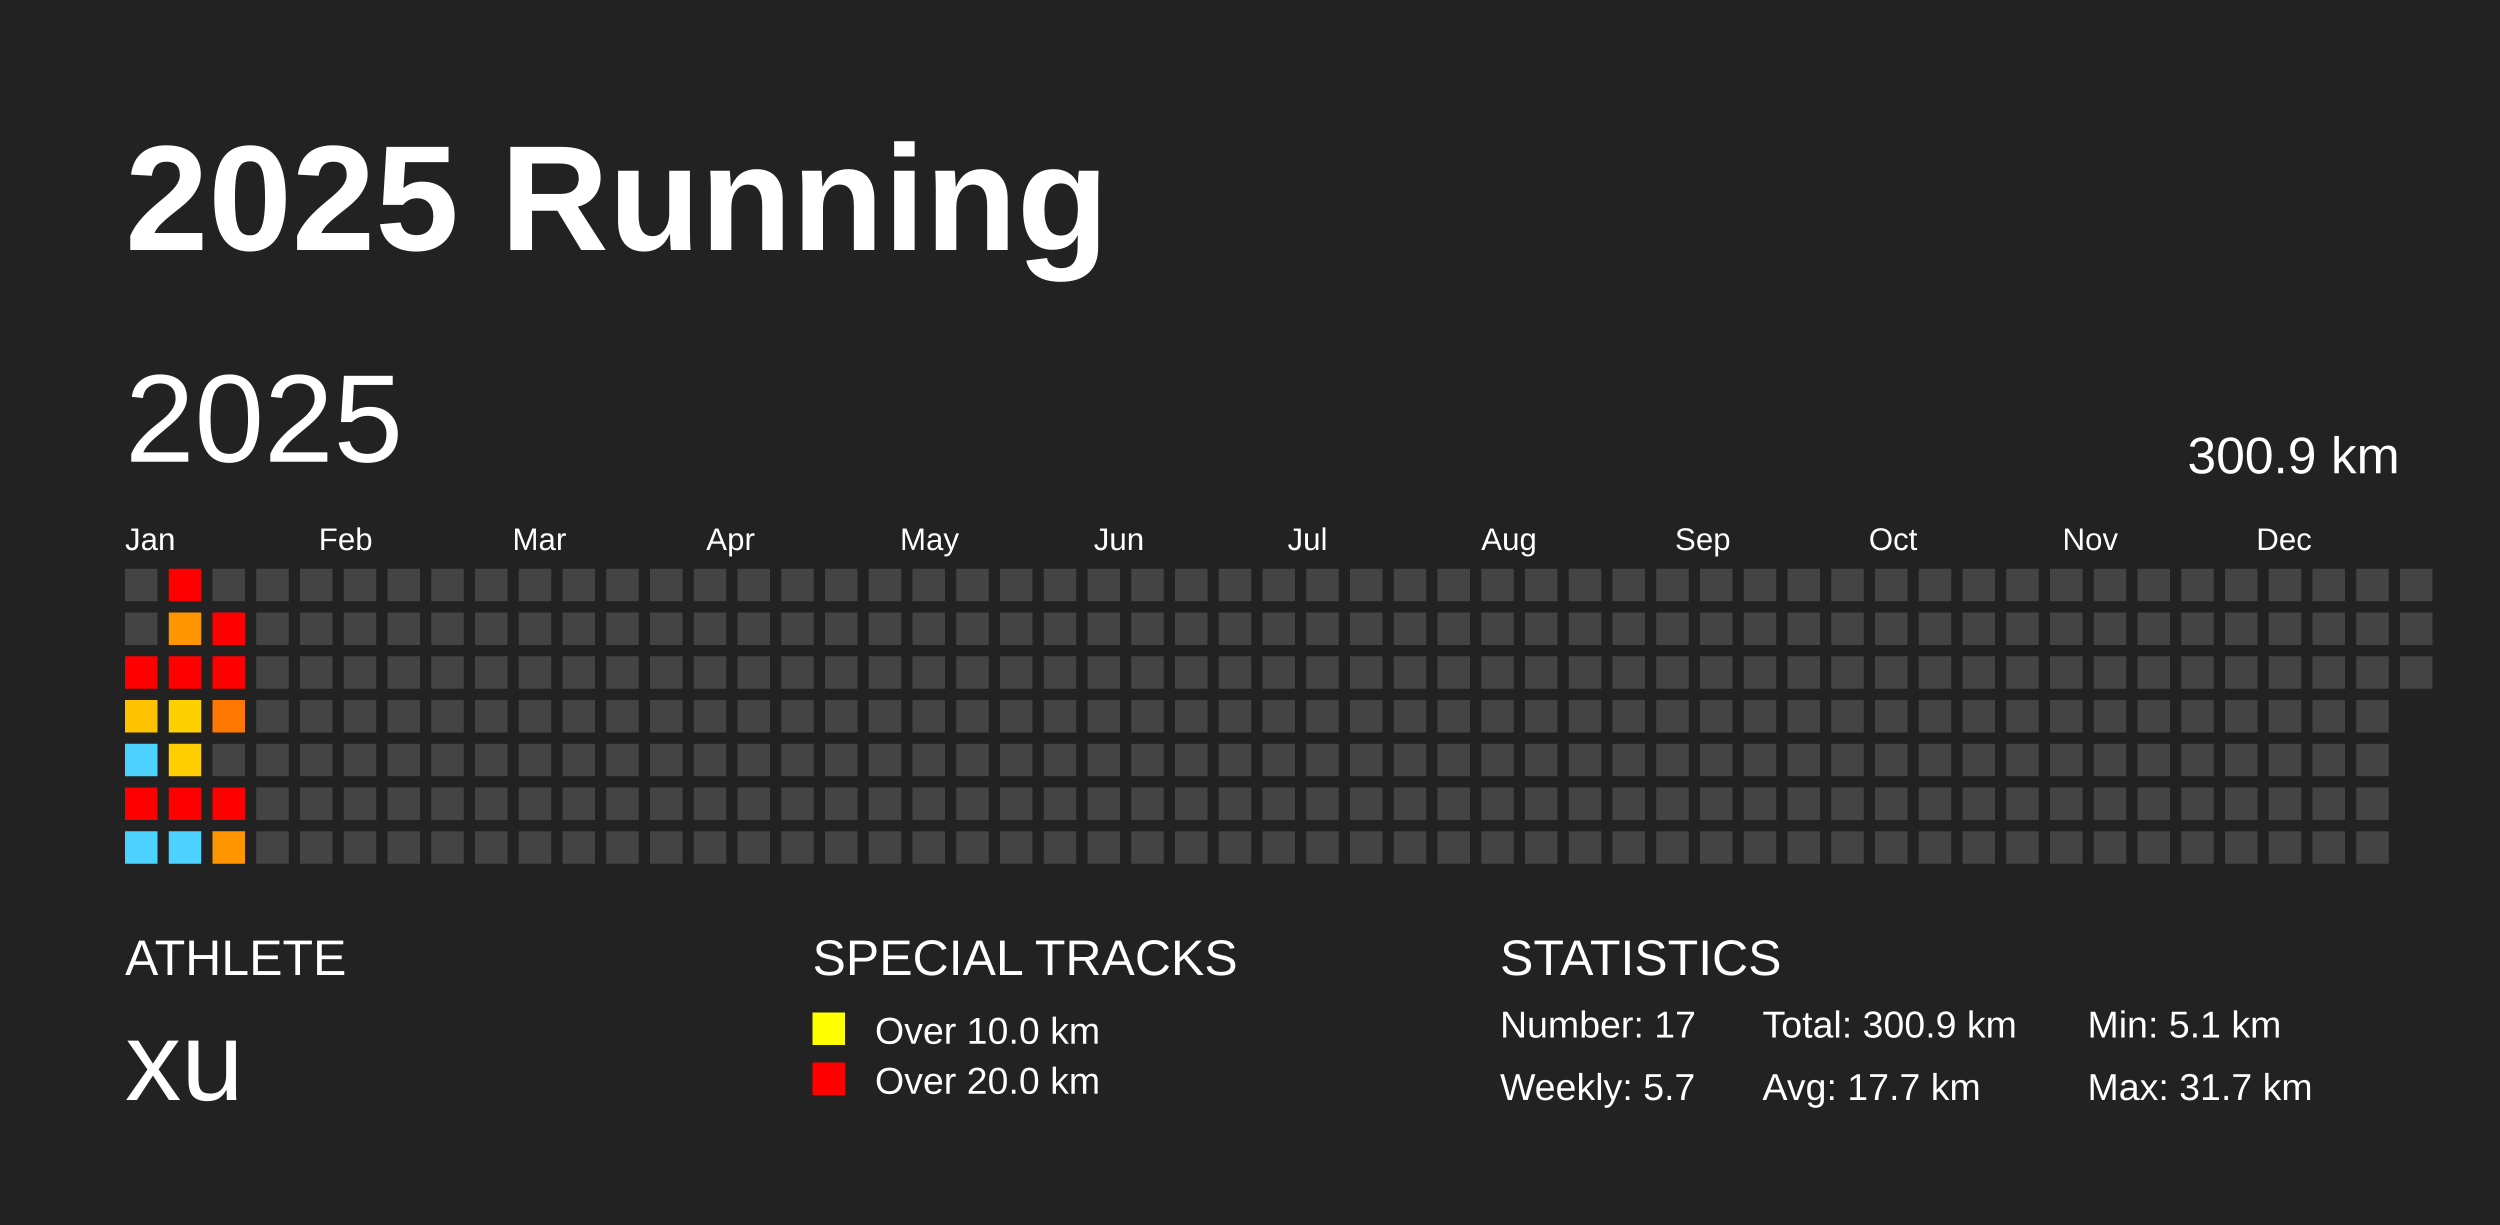
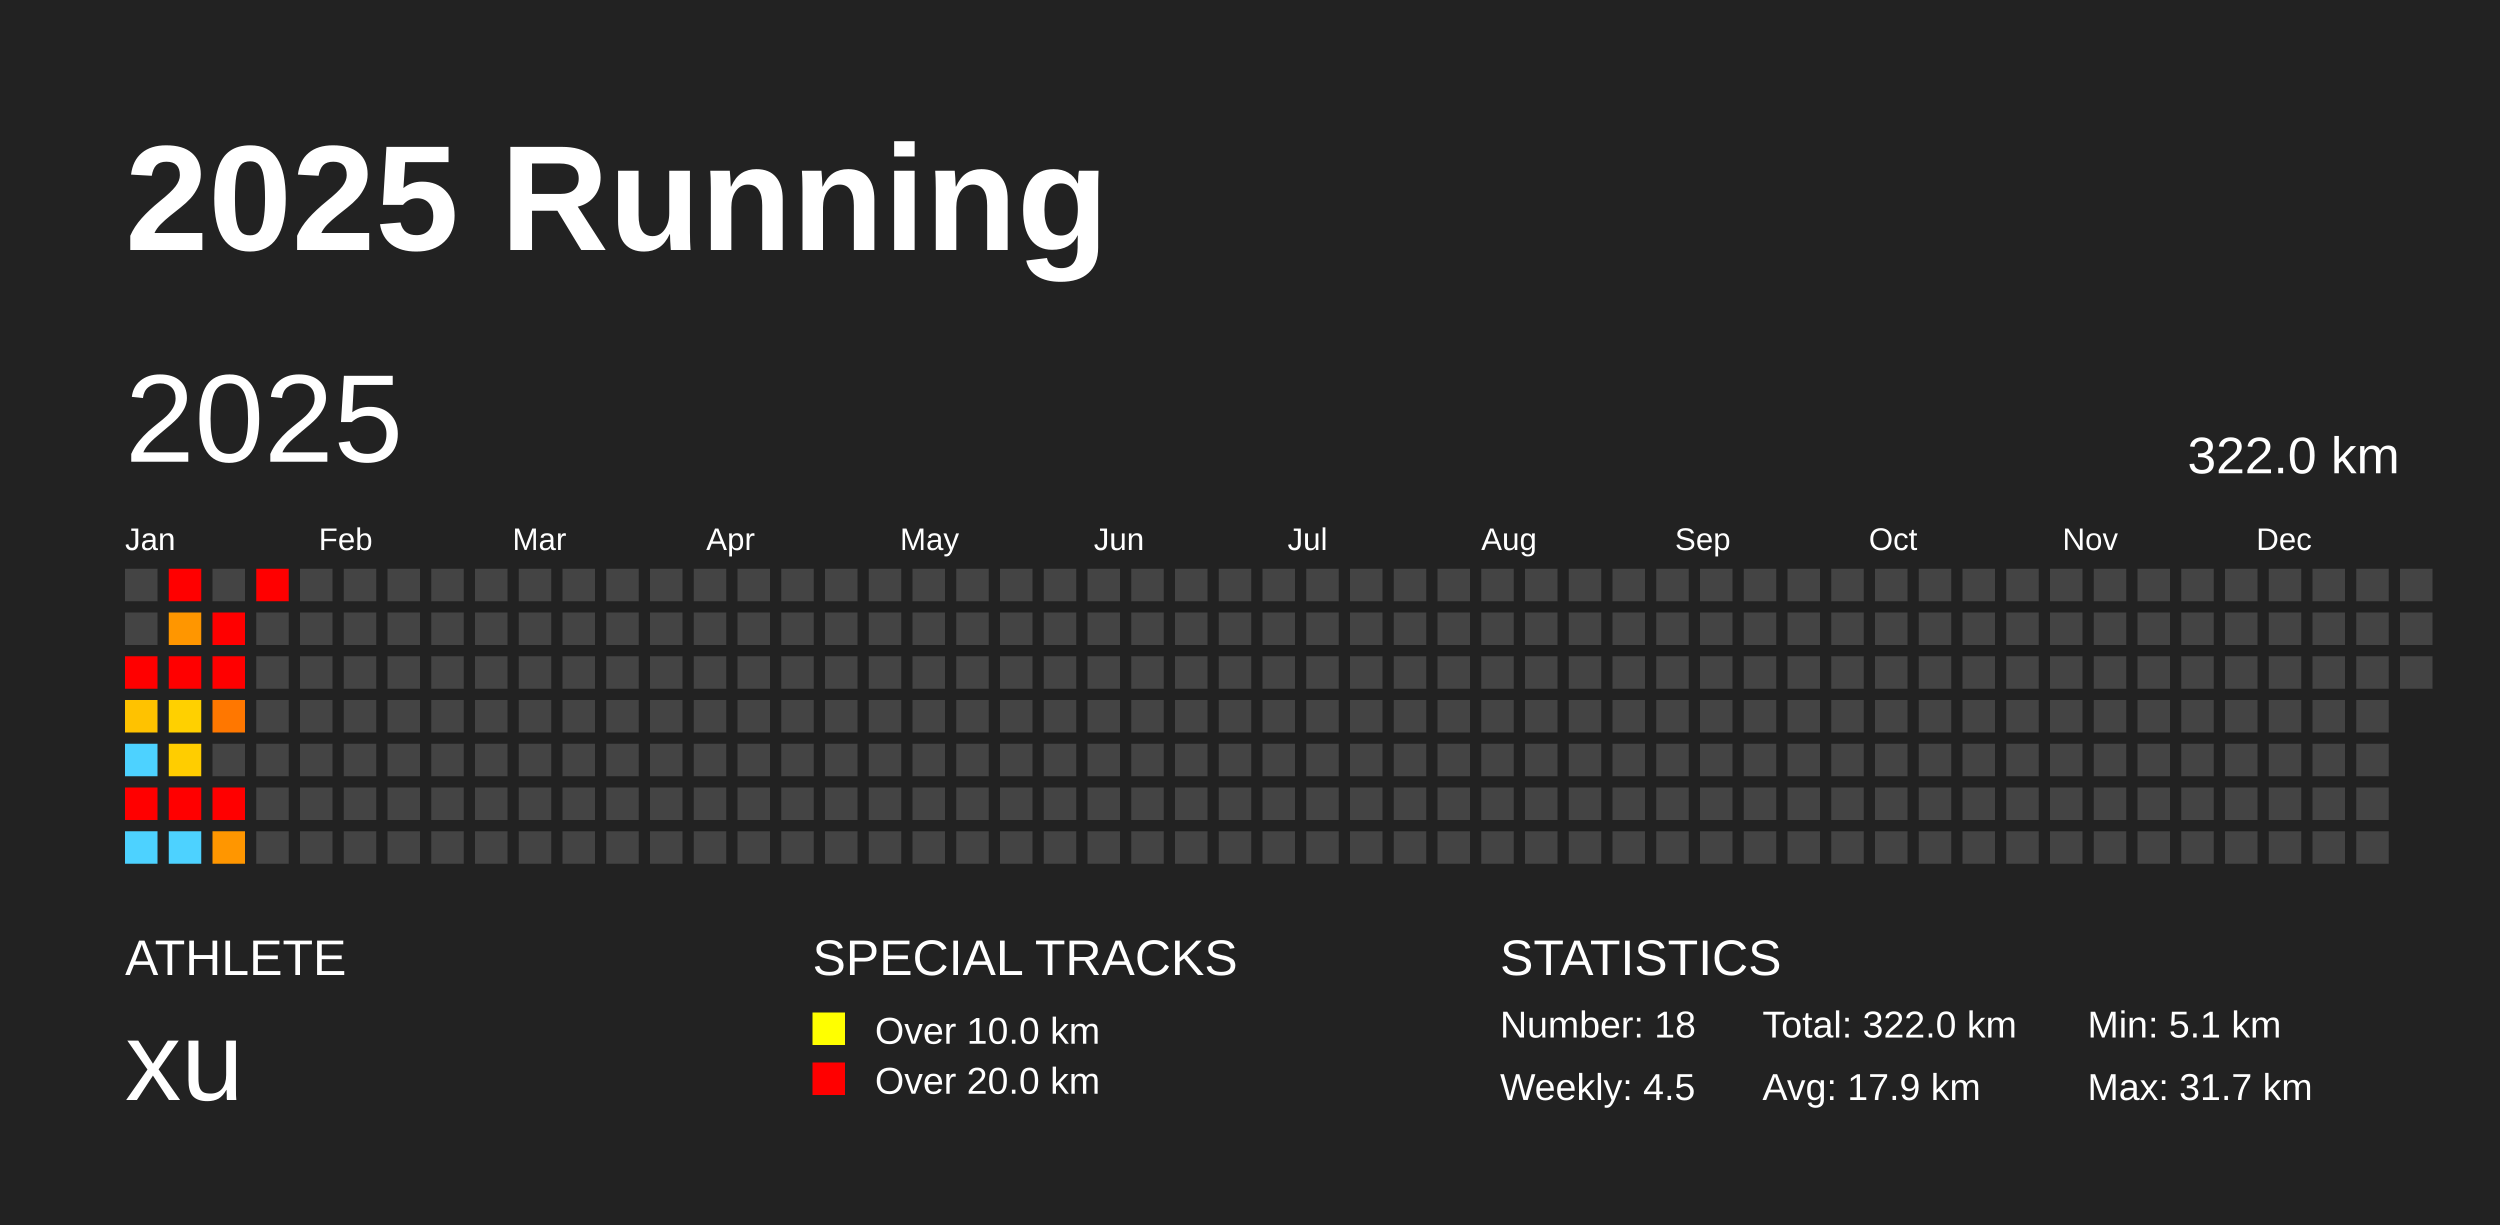
<svg xmlns="http://www.w3.org/2000/svg" baseProfile="full" height="98mm" version="1.1" viewBox="0,0,200,98" width="200mm">
  <defs />
  <rect fill="#222222" height="98" width="200" x="0" y="0" />
  <text fill="#FFFFFF" style="font-size:12px; font-family:Arial; font-weight:bold;" x="10" y="20">2025 Running</text>
  <text fill="#FFFFFF" style="font-size:4px; font-family:Arial" x="10" y="78">ATHLETE</text>
  <text fill="#FFFFFF" style="font-size:9px; font-family:Arial" x="10" y="88">xu</text>
  <text fill="#FFFFFF" style="font-size:4px; font-family:Arial" x="65" y="78">SPECIAL TRACKS</text>
  <rect fill="yellow" height="2.6" width="2.6" x="65" y="81" />
  <text fill="#FFFFFF" style="font-size:3px; font-family:Arial" x="70" y="83.5">Over 10.0 km</text>
  <rect fill="red" height="2.6" width="2.6" x="65" y="85" />
  <text fill="#FFFFFF" style="font-size:3px; font-family:Arial" x="70" y="87.5">Over 20.0 km</text>
  <text fill="#FFFFFF" style="font-size:4px; font-family:Arial" x="120" y="78">STATISTICS</text>
-   <text fill="#FFFFFF" style="font-size:3px; font-family:Arial" x="120" y="83">Number: 17</text>
-   <text fill="#FFFFFF" style="font-size:3px; font-family:Arial" x="120" y="88">Weekly: 5.7</text>
-   <text fill="#FFFFFF" style="font-size:3px; font-family:Arial" x="141" y="83">Total: 300.9 km</text>
-   <text fill="#FFFFFF" style="font-size:3px; font-family:Arial" x="141" y="88">Avg: 17.7 km</text>
+   <text fill="#FFFFFF" style="font-size:3px; font-family:Arial" x="120" y="83">Number: 18</text>
+   <text fill="#FFFFFF" style="font-size:3px; font-family:Arial" x="120" y="88">Weekly: 4.5</text>
+   <text fill="#FFFFFF" style="font-size:3px; font-family:Arial" x="141" y="83">Total: 322.0 km</text>
+   <text fill="#FFFFFF" style="font-size:3px; font-family:Arial" x="141" y="88">Avg: 17.9 km</text>
  <text fill="#FFFFFF" style="font-size:3px; font-family:Arial" x="167" y="83">Min: 5.1 km</text>
  <text fill="#FFFFFF" style="font-size:3px; font-family:Arial" x="167" y="88">Max: 31.7 km</text>
  <text dominant-baseline="hanging" fill="#FFFFFF" style="font-size:10.0px; font-family:Arial;" x="10" y="30">2025</text>
-   <text dominant-baseline="hanging" fill="#FFFFFF" style="font-size:4.125px; font-family:Arial;" x="175" y="35">300.9 km</text>
+   <text dominant-baseline="hanging" fill="#FFFFFF" style="font-size:4.125px; font-family:Arial;" x="175" y="35">322.0 km</text>
  <text fill="#FFFFFF" style="font-size:2.5px; font-family:Arial" x="10.0" y="44">Jan</text>
  <text fill="#FFFFFF" style="font-size:2.5px; font-family:Arial" x="25.5" y="44">Feb</text>
  <text fill="#FFFFFF" style="font-size:2.5px; font-family:Arial" x="41.0" y="44">Mar</text>
  <text fill="#FFFFFF" style="font-size:2.5px; font-family:Arial" x="56.5" y="44">Apr</text>
  <text fill="#FFFFFF" style="font-size:2.5px; font-family:Arial" x="72.0" y="44">May</text>
  <text fill="#FFFFFF" style="font-size:2.5px; font-family:Arial" x="87.5" y="44">Jun</text>
  <text fill="#FFFFFF" style="font-size:2.5px; font-family:Arial" x="103.0" y="44">Jul</text>
  <text fill="#FFFFFF" style="font-size:2.5px; font-family:Arial" x="118.5" y="44">Aug</text>
  <text fill="#FFFFFF" style="font-size:2.5px; font-family:Arial" x="134.0" y="44">Sep</text>
  <text fill="#FFFFFF" style="font-size:2.5px; font-family:Arial" x="149.5" y="44">Oct</text>
  <text fill="#FFFFFF" style="font-size:2.5px; font-family:Arial" x="165.0" y="44">Nov</text>
  <text fill="#FFFFFF" style="font-size:2.5px; font-family:Arial" x="180.5" y="44">Dec</text>
  <rect fill="#444444" height="2.6" width="2.6" x="10.0" y="45.5" />
  <rect fill="#444444" height="2.6" width="2.6" x="10.0" y="49.0" />
  <rect fill="red" height="2.6" width="2.6" x="10.0" y="52.5" />
  <rect fill="#ffc200" height="2.6" width="2.6" x="10.0" y="56.0" />
  <rect fill="#4dd2ff" height="2.6" width="2.6" x="10.0" y="59.5" />
  <rect fill="red" height="2.6" width="2.6" x="10.0" y="63.0" />
  <rect fill="#4dd2ff" height="2.6" width="2.6" x="10.0" y="66.5" />
  <rect fill="red" height="2.6" width="2.6" x="13.5" y="45.5" />
  <rect fill="#ff9600" height="2.6" width="2.6" x="13.5" y="49.0" />
  <rect fill="red" height="2.6" width="2.6" x="13.5" y="52.5" />
  <rect fill="#ffd000" height="2.6" width="2.6" x="13.5" y="56.0" />
  <rect fill="#ffcd00" height="2.6" width="2.6" x="13.5" y="59.5" />
  <rect fill="red" height="2.6" width="2.6" x="13.5" y="63.0" />
  <rect fill="#4dd2ff" height="2.6" width="2.6" x="13.5" y="66.5" />
  <rect fill="#444444" height="2.6" width="2.6" x="17.0" y="45.5" />
  <rect fill="red" height="2.6" width="2.6" x="17.0" y="49.0" />
  <rect fill="red" height="2.6" width="2.6" x="17.0" y="52.5" />
  <rect fill="#ff7700" height="2.6" width="2.6" x="17.0" y="56.0" />
  <rect fill="#444444" height="2.6" width="2.6" x="17.0" y="59.5" />
  <rect fill="red" height="2.6" width="2.6" x="17.0" y="63.0" />
  <rect fill="#ff9600" height="2.6" width="2.6" x="17.0" y="66.5" />
-   <rect fill="#444444" height="2.6" width="2.6" x="20.5" y="45.5" />
+   <rect fill="red" height="2.6" width="2.6" x="20.5" y="45.5" />
  <rect fill="#444444" height="2.6" width="2.6" x="20.5" y="49.0" />
  <rect fill="#444444" height="2.6" width="2.6" x="20.5" y="52.5" />
  <rect fill="#444444" height="2.6" width="2.6" x="20.5" y="56.0" />
  <rect fill="#444444" height="2.6" width="2.6" x="20.5" y="59.5" />
  <rect fill="#444444" height="2.6" width="2.6" x="20.5" y="63.0" />
  <rect fill="#444444" height="2.6" width="2.6" x="20.5" y="66.5" />
  <rect fill="#444444" height="2.6" width="2.6" x="24.0" y="45.5" />
  <rect fill="#444444" height="2.6" width="2.6" x="24.0" y="49.0" />
  <rect fill="#444444" height="2.6" width="2.6" x="24.0" y="52.5" />
  <rect fill="#444444" height="2.6" width="2.6" x="24.0" y="56.0" />
  <rect fill="#444444" height="2.6" width="2.6" x="24.0" y="59.5" />
  <rect fill="#444444" height="2.6" width="2.6" x="24.0" y="63.0" />
  <rect fill="#444444" height="2.6" width="2.6" x="24.0" y="66.5" />
  <rect fill="#444444" height="2.6" width="2.6" x="27.5" y="45.5" />
  <rect fill="#444444" height="2.6" width="2.6" x="27.5" y="49.0" />
  <rect fill="#444444" height="2.6" width="2.6" x="27.5" y="52.5" />
  <rect fill="#444444" height="2.6" width="2.6" x="27.5" y="56.0" />
  <rect fill="#444444" height="2.6" width="2.6" x="27.5" y="59.5" />
  <rect fill="#444444" height="2.6" width="2.6" x="27.5" y="63.0" />
  <rect fill="#444444" height="2.6" width="2.6" x="27.5" y="66.5" />
  <rect fill="#444444" height="2.6" width="2.6" x="31.0" y="45.5" />
  <rect fill="#444444" height="2.6" width="2.6" x="31.0" y="49.0" />
  <rect fill="#444444" height="2.6" width="2.6" x="31.0" y="52.5" />
  <rect fill="#444444" height="2.6" width="2.6" x="31.0" y="56.0" />
  <rect fill="#444444" height="2.6" width="2.6" x="31.0" y="59.5" />
  <rect fill="#444444" height="2.6" width="2.6" x="31.0" y="63.0" />
  <rect fill="#444444" height="2.6" width="2.6" x="31.0" y="66.5" />
  <rect fill="#444444" height="2.6" width="2.6" x="34.5" y="45.5" />
  <rect fill="#444444" height="2.6" width="2.6" x="34.5" y="49.0" />
  <rect fill="#444444" height="2.6" width="2.6" x="34.5" y="52.5" />
  <rect fill="#444444" height="2.6" width="2.6" x="34.5" y="56.0" />
  <rect fill="#444444" height="2.6" width="2.6" x="34.5" y="59.5" />
  <rect fill="#444444" height="2.6" width="2.6" x="34.5" y="63.0" />
  <rect fill="#444444" height="2.6" width="2.6" x="34.5" y="66.5" />
  <rect fill="#444444" height="2.6" width="2.6" x="38.0" y="45.5" />
  <rect fill="#444444" height="2.6" width="2.6" x="38.0" y="49.0" />
  <rect fill="#444444" height="2.6" width="2.6" x="38.0" y="52.5" />
  <rect fill="#444444" height="2.6" width="2.6" x="38.0" y="56.0" />
  <rect fill="#444444" height="2.6" width="2.6" x="38.0" y="59.5" />
  <rect fill="#444444" height="2.6" width="2.6" x="38.0" y="63.0" />
  <rect fill="#444444" height="2.6" width="2.6" x="38.0" y="66.5" />
  <rect fill="#444444" height="2.6" width="2.6" x="41.5" y="45.5" />
  <rect fill="#444444" height="2.6" width="2.6" x="41.5" y="49.0" />
  <rect fill="#444444" height="2.6" width="2.6" x="41.5" y="52.5" />
  <rect fill="#444444" height="2.6" width="2.6" x="41.5" y="56.0" />
  <rect fill="#444444" height="2.6" width="2.6" x="41.5" y="59.5" />
  <rect fill="#444444" height="2.6" width="2.6" x="41.5" y="63.0" />
  <rect fill="#444444" height="2.6" width="2.6" x="41.5" y="66.5" />
  <rect fill="#444444" height="2.6" width="2.6" x="45.0" y="45.5" />
  <rect fill="#444444" height="2.6" width="2.6" x="45.0" y="49.0" />
  <rect fill="#444444" height="2.6" width="2.6" x="45.0" y="52.5" />
  <rect fill="#444444" height="2.6" width="2.6" x="45.0" y="56.0" />
  <rect fill="#444444" height="2.6" width="2.6" x="45.0" y="59.5" />
  <rect fill="#444444" height="2.6" width="2.6" x="45.0" y="63.0" />
  <rect fill="#444444" height="2.6" width="2.6" x="45.0" y="66.5" />
  <rect fill="#444444" height="2.6" width="2.6" x="48.5" y="45.5" />
  <rect fill="#444444" height="2.6" width="2.6" x="48.5" y="49.0" />
  <rect fill="#444444" height="2.6" width="2.6" x="48.5" y="52.5" />
  <rect fill="#444444" height="2.6" width="2.6" x="48.5" y="56.0" />
  <rect fill="#444444" height="2.6" width="2.6" x="48.5" y="59.5" />
  <rect fill="#444444" height="2.6" width="2.6" x="48.5" y="63.0" />
  <rect fill="#444444" height="2.6" width="2.6" x="48.5" y="66.5" />
  <rect fill="#444444" height="2.6" width="2.6" x="52.0" y="45.5" />
  <rect fill="#444444" height="2.6" width="2.6" x="52.0" y="49.0" />
  <rect fill="#444444" height="2.6" width="2.6" x="52.0" y="52.5" />
  <rect fill="#444444" height="2.6" width="2.6" x="52.0" y="56.0" />
  <rect fill="#444444" height="2.6" width="2.6" x="52.0" y="59.5" />
  <rect fill="#444444" height="2.6" width="2.6" x="52.0" y="63.0" />
  <rect fill="#444444" height="2.6" width="2.6" x="52.0" y="66.5" />
  <rect fill="#444444" height="2.6" width="2.6" x="55.5" y="45.5" />
  <rect fill="#444444" height="2.6" width="2.6" x="55.5" y="49.0" />
  <rect fill="#444444" height="2.6" width="2.6" x="55.5" y="52.5" />
  <rect fill="#444444" height="2.6" width="2.6" x="55.5" y="56.0" />
  <rect fill="#444444" height="2.6" width="2.6" x="55.5" y="59.5" />
  <rect fill="#444444" height="2.6" width="2.6" x="55.5" y="63.0" />
  <rect fill="#444444" height="2.6" width="2.6" x="55.5" y="66.5" />
  <rect fill="#444444" height="2.6" width="2.6" x="59.0" y="45.5" />
  <rect fill="#444444" height="2.6" width="2.6" x="59.0" y="49.0" />
  <rect fill="#444444" height="2.6" width="2.6" x="59.0" y="52.5" />
  <rect fill="#444444" height="2.6" width="2.6" x="59.0" y="56.0" />
  <rect fill="#444444" height="2.6" width="2.6" x="59.0" y="59.5" />
  <rect fill="#444444" height="2.6" width="2.6" x="59.0" y="63.0" />
  <rect fill="#444444" height="2.6" width="2.6" x="59.0" y="66.5" />
  <rect fill="#444444" height="2.6" width="2.6" x="62.5" y="45.5" />
  <rect fill="#444444" height="2.6" width="2.6" x="62.5" y="49.0" />
  <rect fill="#444444" height="2.6" width="2.6" x="62.5" y="52.5" />
  <rect fill="#444444" height="2.6" width="2.6" x="62.5" y="56.0" />
  <rect fill="#444444" height="2.6" width="2.6" x="62.5" y="59.5" />
  <rect fill="#444444" height="2.6" width="2.6" x="62.5" y="63.0" />
  <rect fill="#444444" height="2.6" width="2.6" x="62.5" y="66.5" />
  <rect fill="#444444" height="2.6" width="2.6" x="66.0" y="45.5" />
  <rect fill="#444444" height="2.6" width="2.6" x="66.0" y="49.0" />
  <rect fill="#444444" height="2.6" width="2.6" x="66.0" y="52.5" />
  <rect fill="#444444" height="2.6" width="2.6" x="66.0" y="56.0" />
  <rect fill="#444444" height="2.6" width="2.6" x="66.0" y="59.5" />
  <rect fill="#444444" height="2.6" width="2.6" x="66.0" y="63.0" />
  <rect fill="#444444" height="2.6" width="2.6" x="66.0" y="66.5" />
  <rect fill="#444444" height="2.6" width="2.6" x="69.5" y="45.5" />
  <rect fill="#444444" height="2.6" width="2.6" x="69.5" y="49.0" />
  <rect fill="#444444" height="2.6" width="2.6" x="69.5" y="52.5" />
  <rect fill="#444444" height="2.6" width="2.6" x="69.5" y="56.0" />
  <rect fill="#444444" height="2.6" width="2.6" x="69.5" y="59.5" />
  <rect fill="#444444" height="2.6" width="2.6" x="69.5" y="63.0" />
  <rect fill="#444444" height="2.6" width="2.6" x="69.5" y="66.5" />
  <rect fill="#444444" height="2.6" width="2.6" x="73.0" y="45.5" />
  <rect fill="#444444" height="2.6" width="2.6" x="73.0" y="49.0" />
  <rect fill="#444444" height="2.6" width="2.6" x="73.0" y="52.5" />
  <rect fill="#444444" height="2.6" width="2.6" x="73.0" y="56.0" />
  <rect fill="#444444" height="2.6" width="2.6" x="73.0" y="59.5" />
  <rect fill="#444444" height="2.6" width="2.6" x="73.0" y="63.0" />
  <rect fill="#444444" height="2.6" width="2.6" x="73.0" y="66.5" />
  <rect fill="#444444" height="2.6" width="2.6" x="76.5" y="45.5" />
  <rect fill="#444444" height="2.6" width="2.6" x="76.5" y="49.0" />
  <rect fill="#444444" height="2.6" width="2.6" x="76.5" y="52.5" />
  <rect fill="#444444" height="2.6" width="2.6" x="76.5" y="56.0" />
  <rect fill="#444444" height="2.6" width="2.6" x="76.5" y="59.5" />
  <rect fill="#444444" height="2.6" width="2.6" x="76.5" y="63.0" />
  <rect fill="#444444" height="2.6" width="2.6" x="76.5" y="66.5" />
  <rect fill="#444444" height="2.6" width="2.6" x="80.0" y="45.5" />
  <rect fill="#444444" height="2.6" width="2.6" x="80.0" y="49.0" />
  <rect fill="#444444" height="2.6" width="2.6" x="80.0" y="52.5" />
  <rect fill="#444444" height="2.6" width="2.6" x="80.0" y="56.0" />
  <rect fill="#444444" height="2.6" width="2.6" x="80.0" y="59.5" />
  <rect fill="#444444" height="2.6" width="2.6" x="80.0" y="63.0" />
  <rect fill="#444444" height="2.6" width="2.6" x="80.0" y="66.5" />
  <rect fill="#444444" height="2.6" width="2.6" x="83.5" y="45.5" />
  <rect fill="#444444" height="2.6" width="2.6" x="83.5" y="49.0" />
  <rect fill="#444444" height="2.6" width="2.6" x="83.5" y="52.5" />
  <rect fill="#444444" height="2.6" width="2.6" x="83.5" y="56.0" />
  <rect fill="#444444" height="2.6" width="2.6" x="83.5" y="59.5" />
  <rect fill="#444444" height="2.6" width="2.6" x="83.5" y="63.0" />
  <rect fill="#444444" height="2.6" width="2.6" x="83.5" y="66.5" />
  <rect fill="#444444" height="2.6" width="2.6" x="87.0" y="45.5" />
  <rect fill="#444444" height="2.6" width="2.6" x="87.0" y="49.0" />
  <rect fill="#444444" height="2.6" width="2.6" x="87.0" y="52.5" />
  <rect fill="#444444" height="2.6" width="2.6" x="87.0" y="56.0" />
  <rect fill="#444444" height="2.6" width="2.6" x="87.0" y="59.5" />
  <rect fill="#444444" height="2.6" width="2.6" x="87.0" y="63.0" />
  <rect fill="#444444" height="2.6" width="2.6" x="87.0" y="66.5" />
  <rect fill="#444444" height="2.6" width="2.6" x="90.5" y="45.5" />
  <rect fill="#444444" height="2.6" width="2.6" x="90.5" y="49.0" />
  <rect fill="#444444" height="2.6" width="2.6" x="90.5" y="52.5" />
  <rect fill="#444444" height="2.6" width="2.6" x="90.5" y="56.0" />
  <rect fill="#444444" height="2.6" width="2.6" x="90.5" y="59.5" />
  <rect fill="#444444" height="2.6" width="2.6" x="90.5" y="63.0" />
  <rect fill="#444444" height="2.6" width="2.6" x="90.5" y="66.5" />
  <rect fill="#444444" height="2.6" width="2.6" x="94.0" y="45.5" />
  <rect fill="#444444" height="2.6" width="2.6" x="94.0" y="49.0" />
  <rect fill="#444444" height="2.6" width="2.6" x="94.0" y="52.5" />
  <rect fill="#444444" height="2.6" width="2.6" x="94.0" y="56.0" />
  <rect fill="#444444" height="2.6" width="2.6" x="94.0" y="59.5" />
  <rect fill="#444444" height="2.6" width="2.6" x="94.0" y="63.0" />
  <rect fill="#444444" height="2.6" width="2.6" x="94.0" y="66.5" />
  <rect fill="#444444" height="2.6" width="2.6" x="97.5" y="45.5" />
  <rect fill="#444444" height="2.6" width="2.6" x="97.5" y="49.0" />
  <rect fill="#444444" height="2.6" width="2.6" x="97.5" y="52.5" />
  <rect fill="#444444" height="2.6" width="2.6" x="97.5" y="56.0" />
  <rect fill="#444444" height="2.6" width="2.6" x="97.5" y="59.5" />
  <rect fill="#444444" height="2.6" width="2.6" x="97.5" y="63.0" />
  <rect fill="#444444" height="2.6" width="2.6" x="97.5" y="66.5" />
  <rect fill="#444444" height="2.6" width="2.6" x="101.0" y="45.5" />
  <rect fill="#444444" height="2.6" width="2.6" x="101.0" y="49.0" />
  <rect fill="#444444" height="2.6" width="2.6" x="101.0" y="52.5" />
  <rect fill="#444444" height="2.6" width="2.6" x="101.0" y="56.0" />
  <rect fill="#444444" height="2.6" width="2.6" x="101.0" y="59.5" />
  <rect fill="#444444" height="2.6" width="2.6" x="101.0" y="63.0" />
  <rect fill="#444444" height="2.6" width="2.6" x="101.0" y="66.5" />
  <rect fill="#444444" height="2.6" width="2.6" x="104.5" y="45.5" />
  <rect fill="#444444" height="2.6" width="2.6" x="104.5" y="49.0" />
  <rect fill="#444444" height="2.6" width="2.6" x="104.5" y="52.5" />
  <rect fill="#444444" height="2.6" width="2.6" x="104.5" y="56.0" />
  <rect fill="#444444" height="2.6" width="2.6" x="104.5" y="59.5" />
  <rect fill="#444444" height="2.6" width="2.6" x="104.5" y="63.0" />
  <rect fill="#444444" height="2.6" width="2.6" x="104.5" y="66.5" />
  <rect fill="#444444" height="2.6" width="2.6" x="108.0" y="45.5" />
  <rect fill="#444444" height="2.6" width="2.6" x="108.0" y="49.0" />
  <rect fill="#444444" height="2.6" width="2.6" x="108.0" y="52.5" />
  <rect fill="#444444" height="2.6" width="2.6" x="108.0" y="56.0" />
  <rect fill="#444444" height="2.6" width="2.6" x="108.0" y="59.5" />
  <rect fill="#444444" height="2.6" width="2.6" x="108.0" y="63.0" />
  <rect fill="#444444" height="2.6" width="2.6" x="108.0" y="66.5" />
  <rect fill="#444444" height="2.6" width="2.6" x="111.5" y="45.5" />
  <rect fill="#444444" height="2.6" width="2.6" x="111.5" y="49.0" />
  <rect fill="#444444" height="2.6" width="2.6" x="111.5" y="52.5" />
  <rect fill="#444444" height="2.6" width="2.6" x="111.5" y="56.0" />
  <rect fill="#444444" height="2.6" width="2.6" x="111.5" y="59.5" />
  <rect fill="#444444" height="2.6" width="2.6" x="111.5" y="63.0" />
  <rect fill="#444444" height="2.6" width="2.6" x="111.5" y="66.5" />
  <rect fill="#444444" height="2.6" width="2.6" x="115.0" y="45.5" />
  <rect fill="#444444" height="2.6" width="2.6" x="115.0" y="49.0" />
  <rect fill="#444444" height="2.6" width="2.6" x="115.0" y="52.5" />
  <rect fill="#444444" height="2.6" width="2.6" x="115.0" y="56.0" />
  <rect fill="#444444" height="2.6" width="2.6" x="115.0" y="59.5" />
  <rect fill="#444444" height="2.6" width="2.6" x="115.0" y="63.0" />
  <rect fill="#444444" height="2.6" width="2.6" x="115.0" y="66.5" />
  <rect fill="#444444" height="2.6" width="2.6" x="118.5" y="45.5" />
  <rect fill="#444444" height="2.6" width="2.6" x="118.5" y="49.0" />
  <rect fill="#444444" height="2.6" width="2.6" x="118.5" y="52.5" />
  <rect fill="#444444" height="2.6" width="2.6" x="118.5" y="56.0" />
  <rect fill="#444444" height="2.6" width="2.6" x="118.5" y="59.5" />
  <rect fill="#444444" height="2.6" width="2.6" x="118.5" y="63.0" />
  <rect fill="#444444" height="2.6" width="2.6" x="118.5" y="66.5" />
  <rect fill="#444444" height="2.6" width="2.6" x="122.0" y="45.5" />
  <rect fill="#444444" height="2.6" width="2.6" x="122.0" y="49.0" />
  <rect fill="#444444" height="2.6" width="2.6" x="122.0" y="52.5" />
  <rect fill="#444444" height="2.6" width="2.6" x="122.0" y="56.0" />
  <rect fill="#444444" height="2.6" width="2.6" x="122.0" y="59.5" />
  <rect fill="#444444" height="2.6" width="2.6" x="122.0" y="63.0" />
  <rect fill="#444444" height="2.6" width="2.6" x="122.0" y="66.5" />
  <rect fill="#444444" height="2.6" width="2.6" x="125.5" y="45.5" />
  <rect fill="#444444" height="2.6" width="2.6" x="125.5" y="49.0" />
  <rect fill="#444444" height="2.6" width="2.6" x="125.5" y="52.5" />
  <rect fill="#444444" height="2.6" width="2.6" x="125.5" y="56.0" />
  <rect fill="#444444" height="2.6" width="2.6" x="125.5" y="59.5" />
  <rect fill="#444444" height="2.6" width="2.6" x="125.5" y="63.0" />
  <rect fill="#444444" height="2.6" width="2.6" x="125.5" y="66.5" />
  <rect fill="#444444" height="2.6" width="2.6" x="129.0" y="45.5" />
  <rect fill="#444444" height="2.6" width="2.6" x="129.0" y="49.0" />
  <rect fill="#444444" height="2.6" width="2.6" x="129.0" y="52.5" />
  <rect fill="#444444" height="2.6" width="2.6" x="129.0" y="56.0" />
  <rect fill="#444444" height="2.6" width="2.6" x="129.0" y="59.5" />
  <rect fill="#444444" height="2.6" width="2.6" x="129.0" y="63.0" />
  <rect fill="#444444" height="2.6" width="2.6" x="129.0" y="66.5" />
  <rect fill="#444444" height="2.6" width="2.6" x="132.5" y="45.5" />
  <rect fill="#444444" height="2.6" width="2.6" x="132.5" y="49.0" />
  <rect fill="#444444" height="2.6" width="2.6" x="132.5" y="52.5" />
  <rect fill="#444444" height="2.6" width="2.6" x="132.5" y="56.0" />
  <rect fill="#444444" height="2.6" width="2.6" x="132.5" y="59.5" />
  <rect fill="#444444" height="2.6" width="2.6" x="132.5" y="63.0" />
  <rect fill="#444444" height="2.6" width="2.6" x="132.5" y="66.5" />
  <rect fill="#444444" height="2.6" width="2.6" x="136.0" y="45.5" />
  <rect fill="#444444" height="2.6" width="2.6" x="136.0" y="49.0" />
  <rect fill="#444444" height="2.6" width="2.6" x="136.0" y="52.5" />
  <rect fill="#444444" height="2.6" width="2.6" x="136.0" y="56.0" />
  <rect fill="#444444" height="2.6" width="2.6" x="136.0" y="59.5" />
  <rect fill="#444444" height="2.6" width="2.6" x="136.0" y="63.0" />
  <rect fill="#444444" height="2.6" width="2.6" x="136.0" y="66.5" />
  <rect fill="#444444" height="2.6" width="2.6" x="139.5" y="45.5" />
  <rect fill="#444444" height="2.6" width="2.6" x="139.5" y="49.0" />
  <rect fill="#444444" height="2.6" width="2.6" x="139.5" y="52.5" />
  <rect fill="#444444" height="2.6" width="2.6" x="139.5" y="56.0" />
  <rect fill="#444444" height="2.6" width="2.6" x="139.5" y="59.5" />
  <rect fill="#444444" height="2.6" width="2.6" x="139.5" y="63.0" />
  <rect fill="#444444" height="2.6" width="2.6" x="139.5" y="66.5" />
  <rect fill="#444444" height="2.6" width="2.6" x="143.0" y="45.5" />
  <rect fill="#444444" height="2.6" width="2.6" x="143.0" y="49.0" />
  <rect fill="#444444" height="2.6" width="2.6" x="143.0" y="52.5" />
  <rect fill="#444444" height="2.6" width="2.6" x="143.0" y="56.0" />
  <rect fill="#444444" height="2.6" width="2.6" x="143.0" y="59.5" />
  <rect fill="#444444" height="2.6" width="2.6" x="143.0" y="63.0" />
  <rect fill="#444444" height="2.6" width="2.6" x="143.0" y="66.5" />
  <rect fill="#444444" height="2.6" width="2.6" x="146.5" y="45.5" />
  <rect fill="#444444" height="2.6" width="2.6" x="146.5" y="49.0" />
  <rect fill="#444444" height="2.6" width="2.6" x="146.5" y="52.5" />
  <rect fill="#444444" height="2.6" width="2.6" x="146.5" y="56.0" />
  <rect fill="#444444" height="2.6" width="2.6" x="146.5" y="59.5" />
  <rect fill="#444444" height="2.6" width="2.6" x="146.5" y="63.0" />
  <rect fill="#444444" height="2.6" width="2.6" x="146.5" y="66.5" />
  <rect fill="#444444" height="2.6" width="2.6" x="150.0" y="45.5" />
  <rect fill="#444444" height="2.6" width="2.6" x="150.0" y="49.0" />
  <rect fill="#444444" height="2.6" width="2.6" x="150.0" y="52.5" />
  <rect fill="#444444" height="2.6" width="2.6" x="150.0" y="56.0" />
  <rect fill="#444444" height="2.6" width="2.6" x="150.0" y="59.5" />
  <rect fill="#444444" height="2.6" width="2.6" x="150.0" y="63.0" />
  <rect fill="#444444" height="2.6" width="2.6" x="150.0" y="66.5" />
  <rect fill="#444444" height="2.6" width="2.6" x="153.5" y="45.5" />
  <rect fill="#444444" height="2.6" width="2.6" x="153.5" y="49.0" />
  <rect fill="#444444" height="2.6" width="2.6" x="153.5" y="52.5" />
  <rect fill="#444444" height="2.6" width="2.6" x="153.5" y="56.0" />
  <rect fill="#444444" height="2.6" width="2.6" x="153.5" y="59.5" />
  <rect fill="#444444" height="2.6" width="2.6" x="153.5" y="63.0" />
  <rect fill="#444444" height="2.6" width="2.6" x="153.5" y="66.5" />
  <rect fill="#444444" height="2.6" width="2.6" x="157.0" y="45.5" />
  <rect fill="#444444" height="2.6" width="2.6" x="157.0" y="49.0" />
  <rect fill="#444444" height="2.6" width="2.6" x="157.0" y="52.5" />
  <rect fill="#444444" height="2.6" width="2.6" x="157.0" y="56.0" />
  <rect fill="#444444" height="2.6" width="2.6" x="157.0" y="59.5" />
  <rect fill="#444444" height="2.6" width="2.6" x="157.0" y="63.0" />
  <rect fill="#444444" height="2.6" width="2.6" x="157.0" y="66.5" />
  <rect fill="#444444" height="2.6" width="2.6" x="160.5" y="45.5" />
  <rect fill="#444444" height="2.6" width="2.6" x="160.5" y="49.0" />
  <rect fill="#444444" height="2.6" width="2.6" x="160.5" y="52.5" />
  <rect fill="#444444" height="2.6" width="2.6" x="160.5" y="56.0" />
  <rect fill="#444444" height="2.6" width="2.6" x="160.5" y="59.5" />
  <rect fill="#444444" height="2.6" width="2.6" x="160.5" y="63.0" />
  <rect fill="#444444" height="2.6" width="2.6" x="160.5" y="66.5" />
  <rect fill="#444444" height="2.6" width="2.6" x="164.0" y="45.5" />
  <rect fill="#444444" height="2.6" width="2.6" x="164.0" y="49.0" />
  <rect fill="#444444" height="2.6" width="2.6" x="164.0" y="52.5" />
  <rect fill="#444444" height="2.6" width="2.6" x="164.0" y="56.0" />
  <rect fill="#444444" height="2.6" width="2.6" x="164.0" y="59.5" />
  <rect fill="#444444" height="2.6" width="2.6" x="164.0" y="63.0" />
  <rect fill="#444444" height="2.6" width="2.6" x="164.0" y="66.5" />
  <rect fill="#444444" height="2.6" width="2.6" x="167.5" y="45.5" />
  <rect fill="#444444" height="2.6" width="2.6" x="167.5" y="49.0" />
  <rect fill="#444444" height="2.6" width="2.6" x="167.5" y="52.5" />
  <rect fill="#444444" height="2.6" width="2.6" x="167.5" y="56.0" />
  <rect fill="#444444" height="2.6" width="2.6" x="167.5" y="59.5" />
  <rect fill="#444444" height="2.6" width="2.6" x="167.5" y="63.0" />
  <rect fill="#444444" height="2.6" width="2.6" x="167.5" y="66.5" />
  <rect fill="#444444" height="2.6" width="2.6" x="171.0" y="45.5" />
  <rect fill="#444444" height="2.6" width="2.6" x="171.0" y="49.0" />
  <rect fill="#444444" height="2.6" width="2.6" x="171.0" y="52.5" />
  <rect fill="#444444" height="2.6" width="2.6" x="171.0" y="56.0" />
  <rect fill="#444444" height="2.6" width="2.6" x="171.0" y="59.5" />
  <rect fill="#444444" height="2.6" width="2.6" x="171.0" y="63.0" />
  <rect fill="#444444" height="2.6" width="2.6" x="171.0" y="66.5" />
  <rect fill="#444444" height="2.6" width="2.6" x="174.5" y="45.5" />
  <rect fill="#444444" height="2.6" width="2.6" x="174.5" y="49.0" />
  <rect fill="#444444" height="2.6" width="2.6" x="174.5" y="52.5" />
  <rect fill="#444444" height="2.6" width="2.6" x="174.5" y="56.0" />
  <rect fill="#444444" height="2.6" width="2.6" x="174.5" y="59.5" />
  <rect fill="#444444" height="2.6" width="2.6" x="174.5" y="63.0" />
  <rect fill="#444444" height="2.6" width="2.6" x="174.5" y="66.5" />
  <rect fill="#444444" height="2.6" width="2.6" x="178.0" y="45.5" />
  <rect fill="#444444" height="2.6" width="2.6" x="178.0" y="49.0" />
  <rect fill="#444444" height="2.6" width="2.6" x="178.0" y="52.5" />
  <rect fill="#444444" height="2.6" width="2.6" x="178.0" y="56.0" />
  <rect fill="#444444" height="2.6" width="2.6" x="178.0" y="59.5" />
  <rect fill="#444444" height="2.6" width="2.6" x="178.0" y="63.0" />
  <rect fill="#444444" height="2.6" width="2.6" x="178.0" y="66.5" />
  <rect fill="#444444" height="2.6" width="2.6" x="181.5" y="45.5" />
  <rect fill="#444444" height="2.6" width="2.6" x="181.5" y="49.0" />
  <rect fill="#444444" height="2.6" width="2.6" x="181.5" y="52.5" />
  <rect fill="#444444" height="2.6" width="2.6" x="181.5" y="56.0" />
  <rect fill="#444444" height="2.6" width="2.6" x="181.5" y="59.5" />
  <rect fill="#444444" height="2.6" width="2.6" x="181.5" y="63.0" />
  <rect fill="#444444" height="2.6" width="2.6" x="181.5" y="66.5" />
  <rect fill="#444444" height="2.6" width="2.6" x="185.0" y="45.5" />
  <rect fill="#444444" height="2.6" width="2.6" x="185.0" y="49.0" />
  <rect fill="#444444" height="2.6" width="2.6" x="185.0" y="52.5" />
  <rect fill="#444444" height="2.6" width="2.6" x="185.0" y="56.0" />
  <rect fill="#444444" height="2.6" width="2.6" x="185.0" y="59.5" />
  <rect fill="#444444" height="2.6" width="2.6" x="185.0" y="63.0" />
  <rect fill="#444444" height="2.6" width="2.6" x="185.0" y="66.5" />
  <rect fill="#444444" height="2.6" width="2.6" x="188.5" y="45.5" />
  <rect fill="#444444" height="2.6" width="2.6" x="188.5" y="49.0" />
  <rect fill="#444444" height="2.6" width="2.6" x="188.5" y="52.5" />
  <rect fill="#444444" height="2.6" width="2.6" x="188.5" y="56.0" />
  <rect fill="#444444" height="2.6" width="2.6" x="188.5" y="59.5" />
  <rect fill="#444444" height="2.6" width="2.6" x="188.5" y="63.0" />
  <rect fill="#444444" height="2.6" width="2.6" x="188.5" y="66.5" />
  <rect fill="#444444" height="2.6" width="2.6" x="192.0" y="45.5" />
  <rect fill="#444444" height="2.6" width="2.6" x="192.0" y="49.0" />
  <rect fill="#444444" height="2.6" width="2.6" x="192.0" y="52.5" />
</svg>
